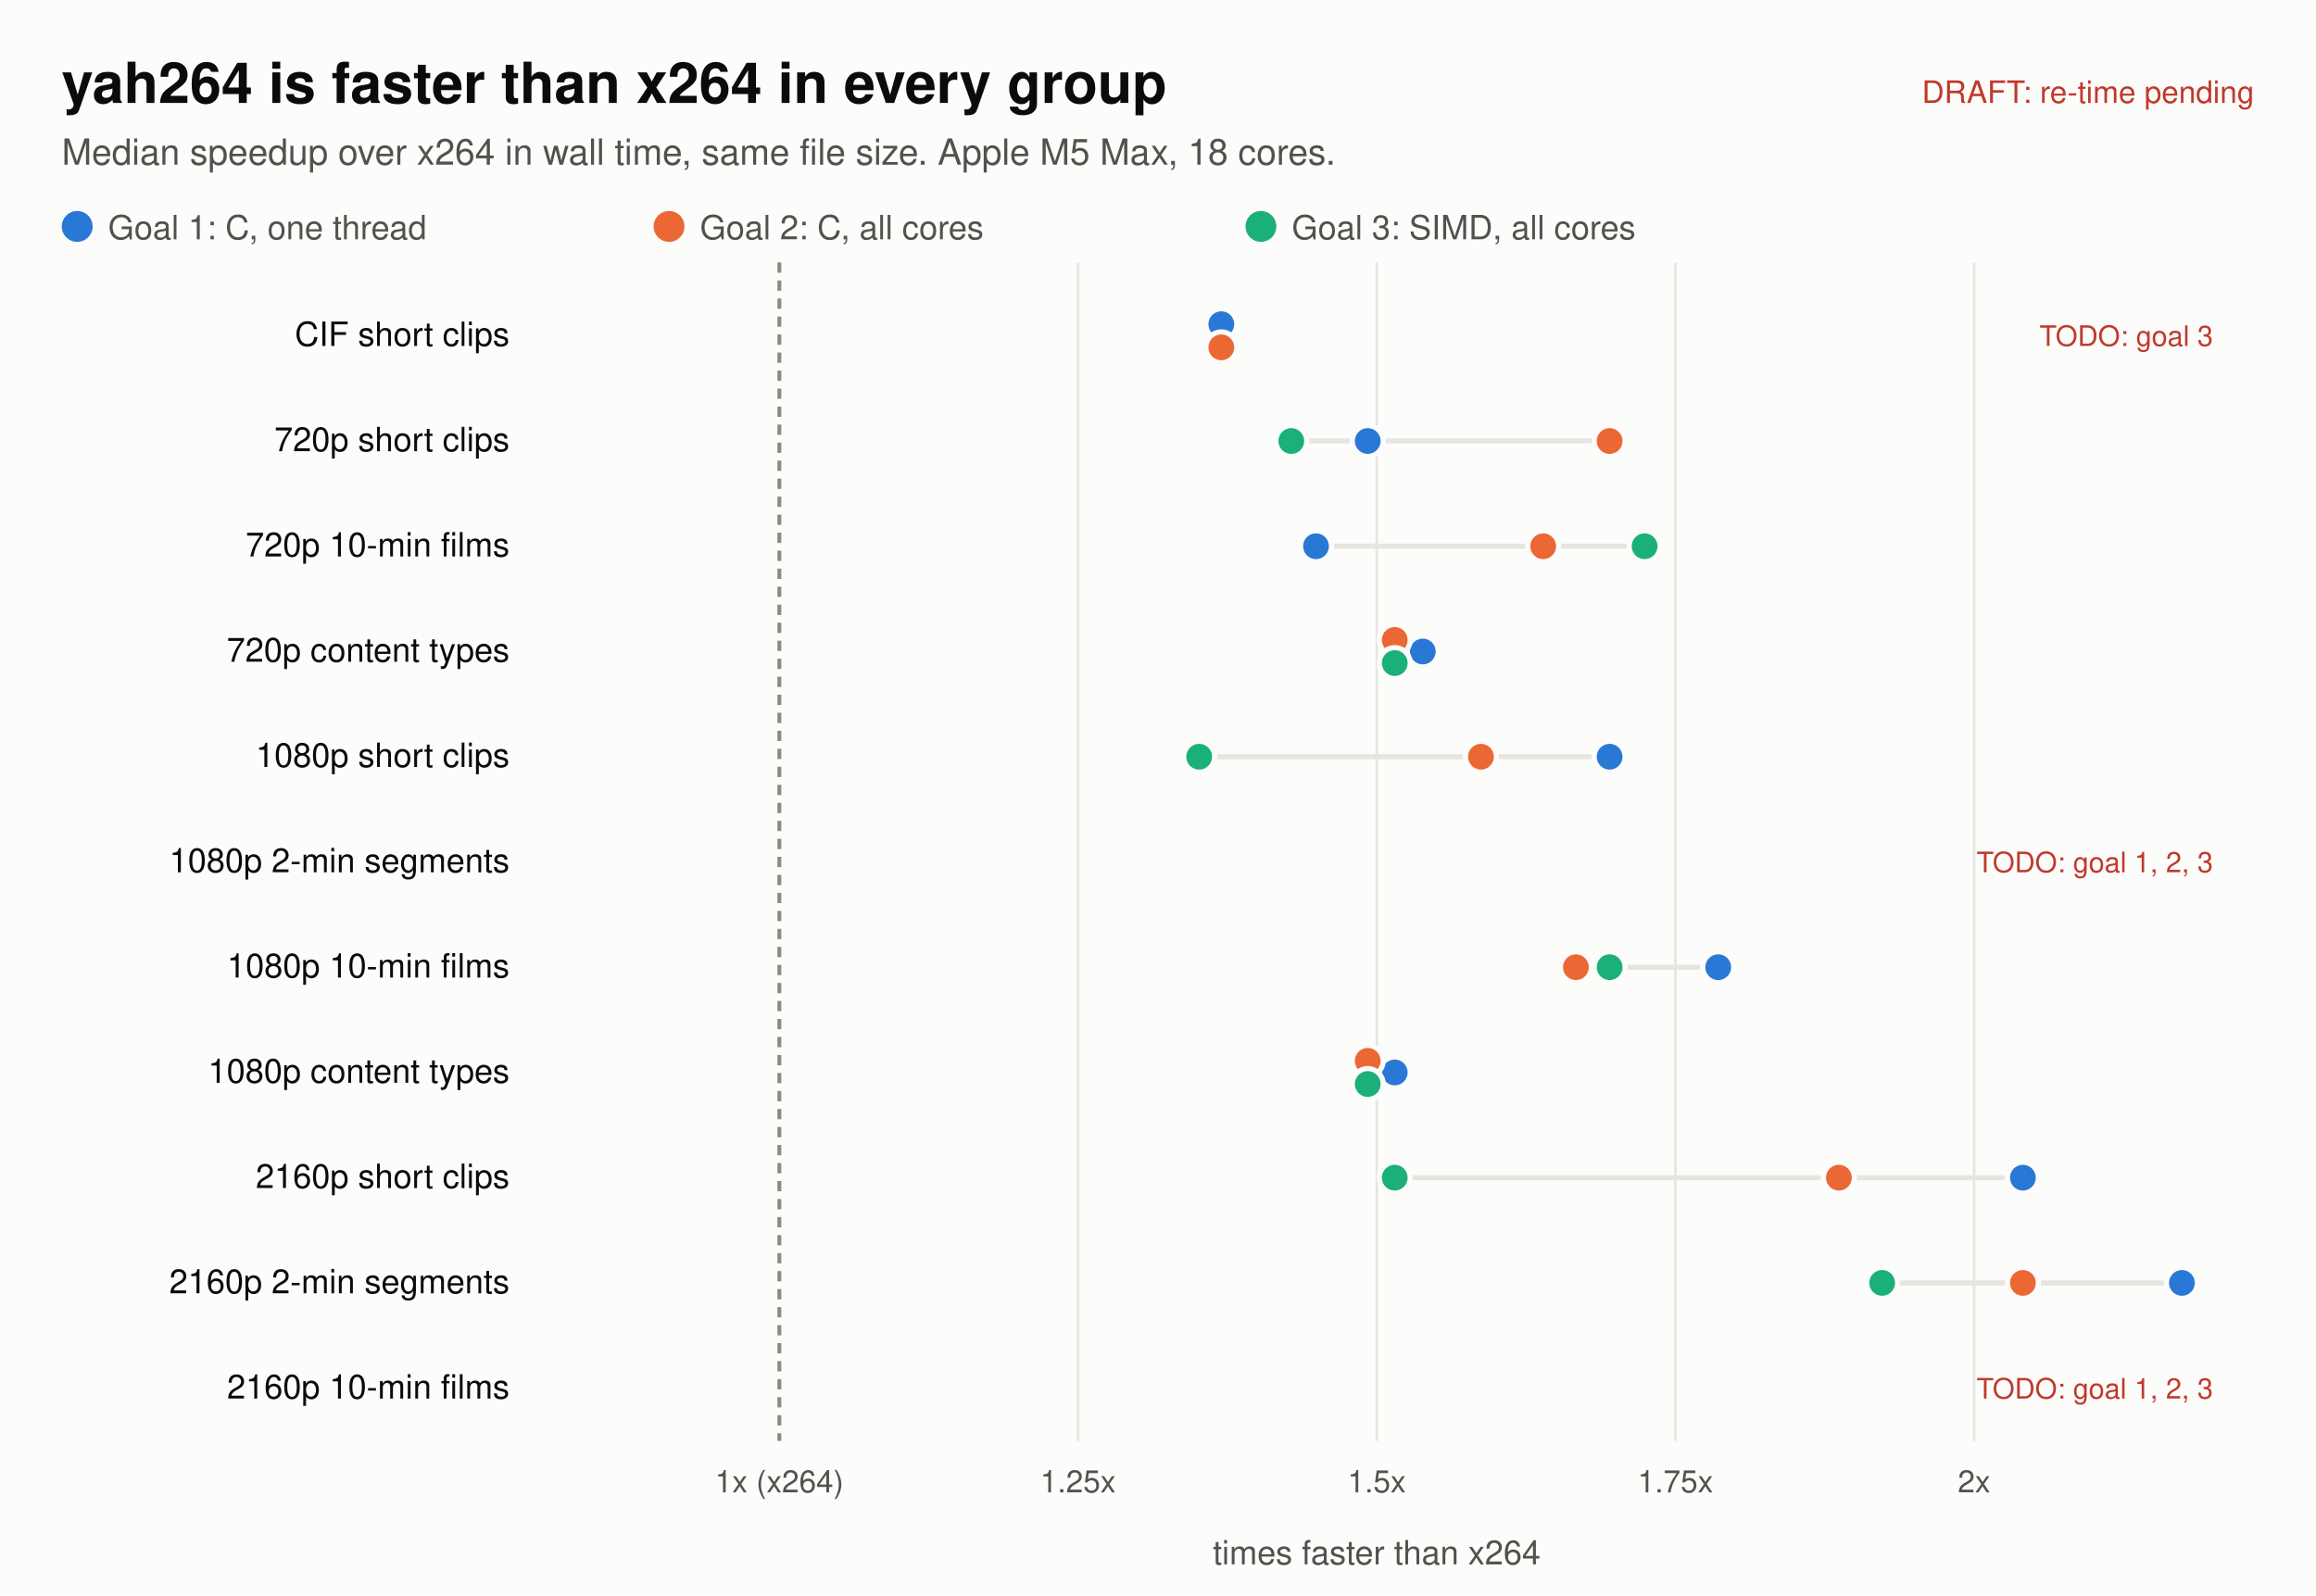
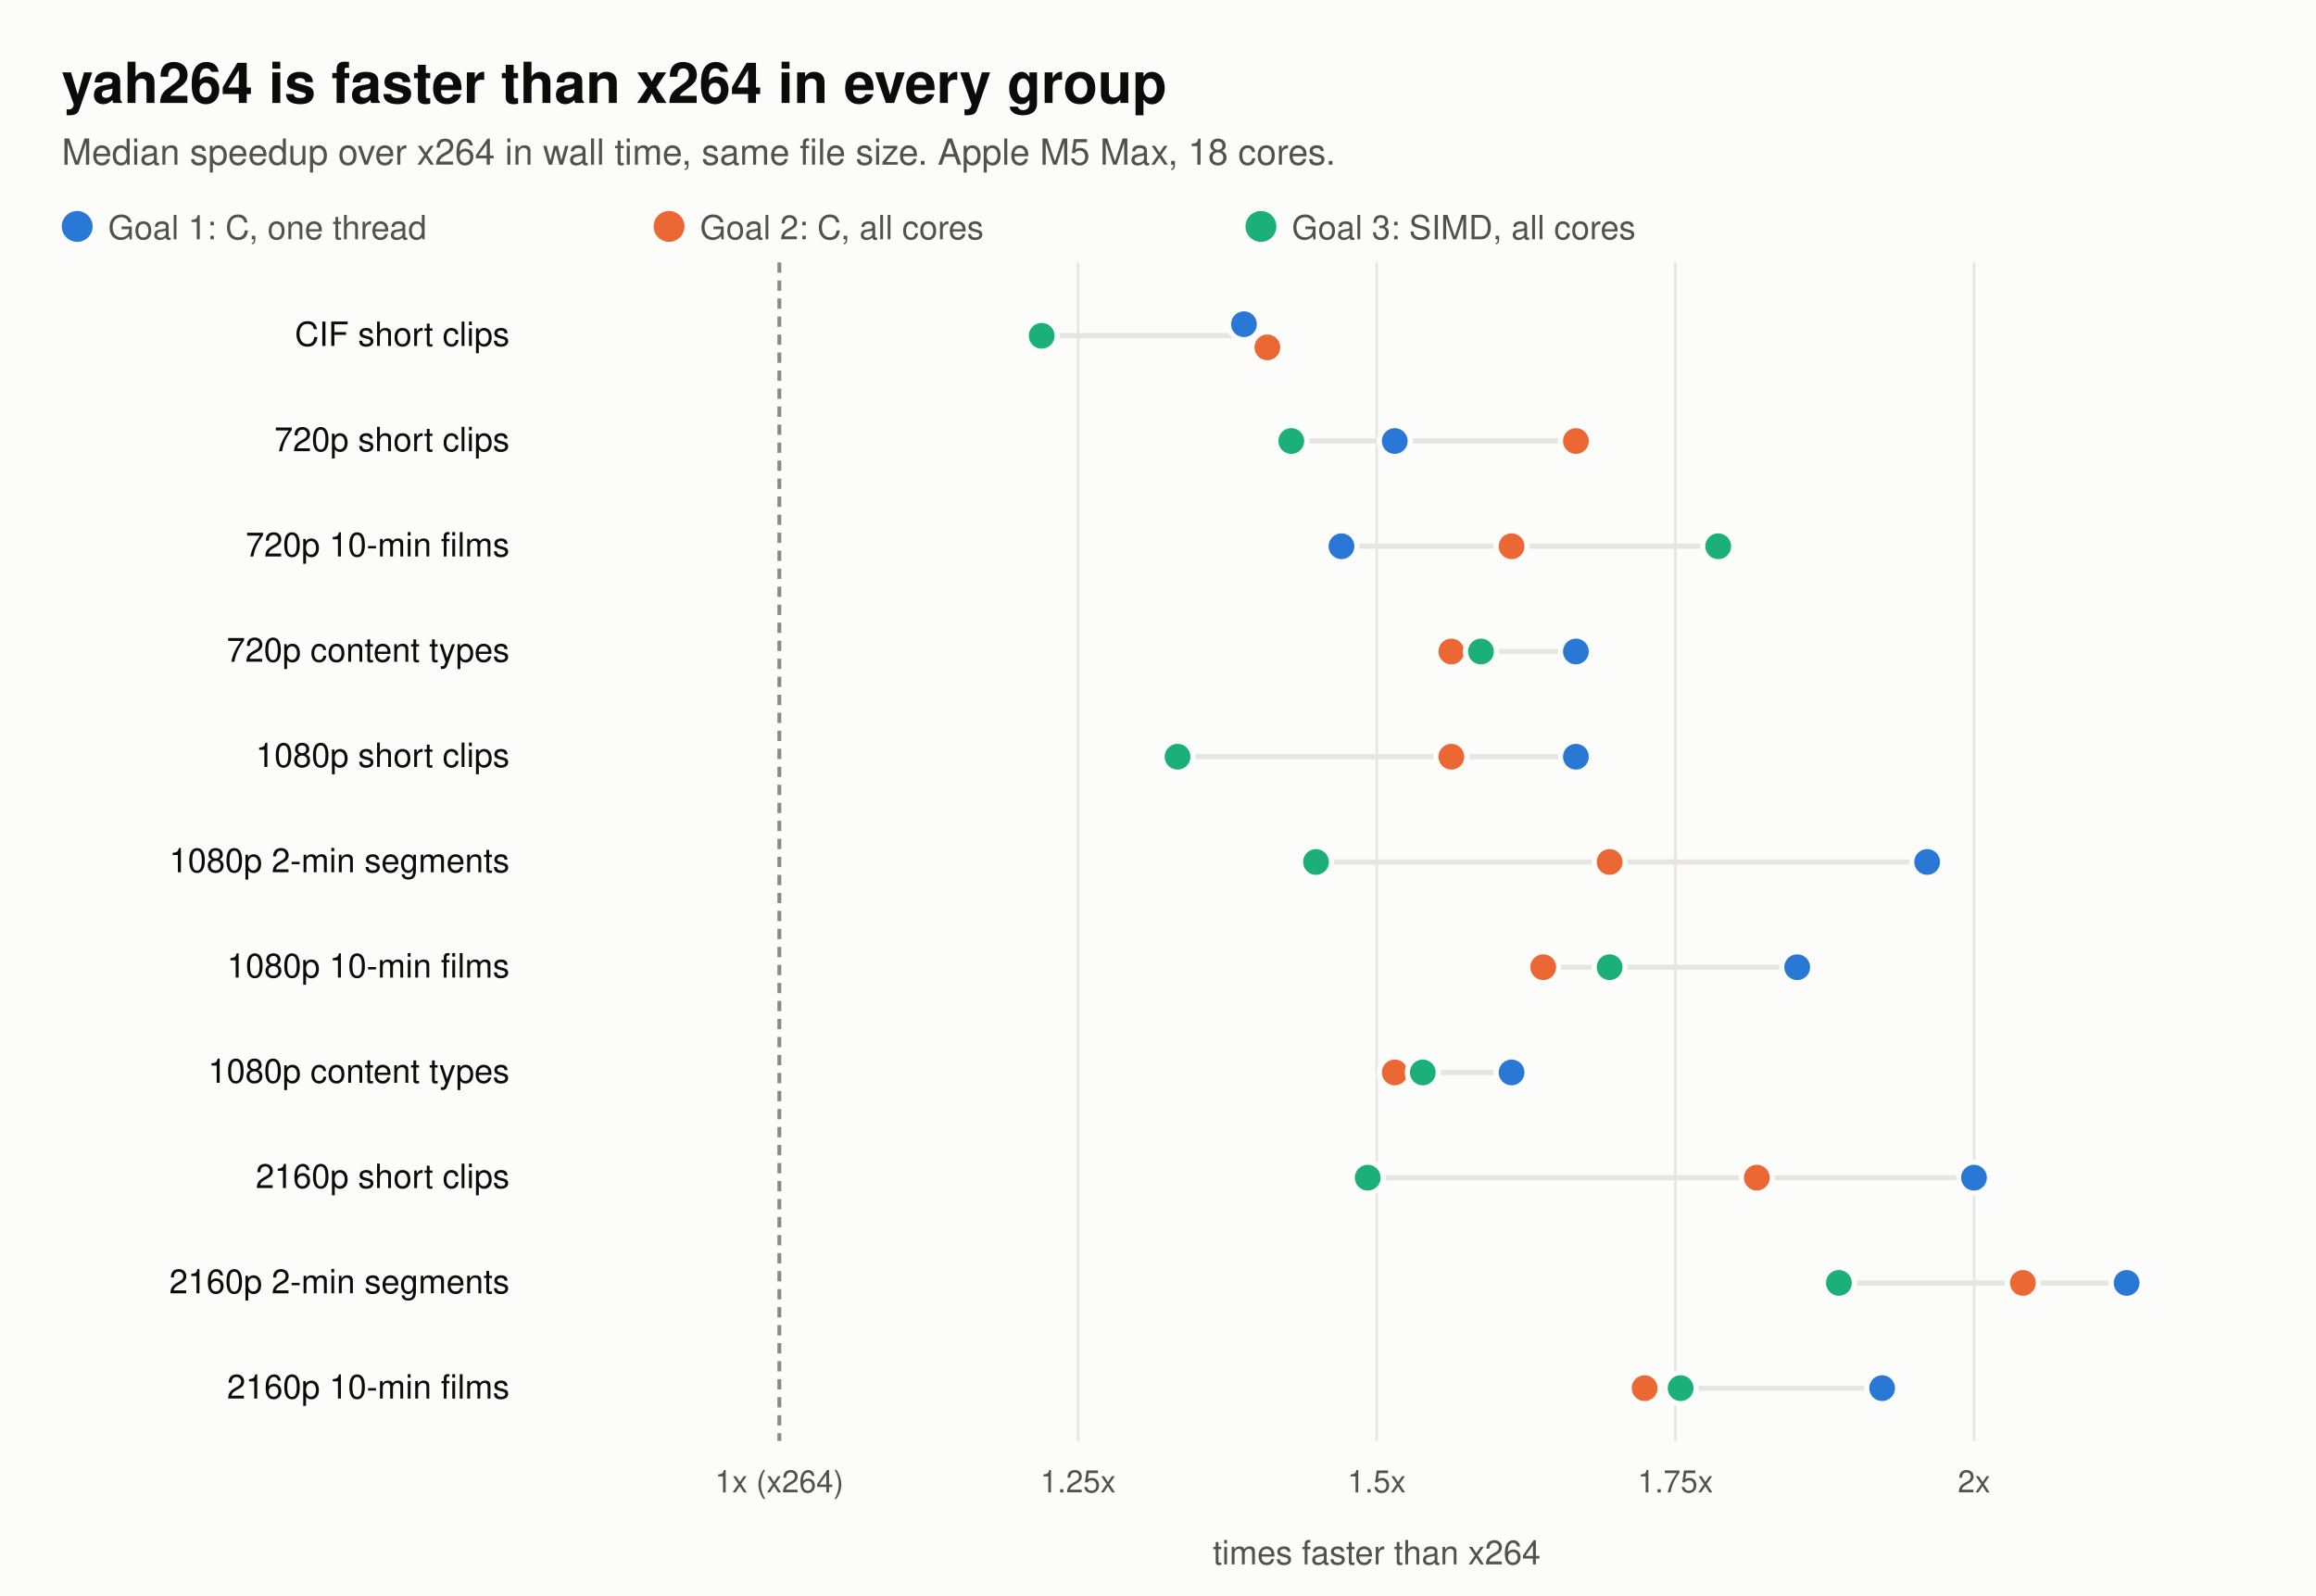
<svg xmlns="http://www.w3.org/2000/svg" width="900" height="620" viewBox="0 0 900 620">
  <rect width="100%" height="100%" fill="#fcfcfb" />
  <text x="24" y="40" font-family="-apple-system,Helvetica,Arial,sans-serif" font-size="22" fill="#0b0b0b" text-anchor="start" font-weight="600">yah264 is faster than x264 in every group</text>
  <text x="24" y="64" font-family="-apple-system,Helvetica,Arial,sans-serif" font-size="14" fill="#52514e" text-anchor="start" font-weight="normal">Median speedup over x264 in wall time, same file size. Apple M5 Max, 18 cores.</text>
-   <text x="876" y="40" font-family="-apple-system,Helvetica,Arial,sans-serif" font-size="12" fill="#c0392b" text-anchor="end" font-weight="normal">DRAFT: re-time pending</text>
  <circle cx="30" cy="88" r="6" fill="#2a78d6" />
  <text x="42" y="93" font-family="-apple-system,Helvetica,Arial,sans-serif" font-size="13" fill="#52514e" text-anchor="start" font-weight="normal">Goal 1: C, one thread</text>
  <circle cx="260" cy="88" r="6" fill="#eb6834" />
  <text x="272" y="93" font-family="-apple-system,Helvetica,Arial,sans-serif" font-size="13" fill="#52514e" text-anchor="start" font-weight="normal">Goal 2: C, all cores</text>
  <circle cx="490" cy="88" r="6" fill="#1baf7a" />
  <text x="502" y="93" font-family="-apple-system,Helvetica,Arial,sans-serif" font-size="13" fill="#52514e" text-anchor="start" font-weight="normal">Goal 3: SIMD, all cores</text>
  <line x1="302.857" y1="102" x2="302.857" y2="560" stroke="#8a8984" stroke-width="1.5" stroke-dasharray="4 3" />
  <text x="302.857" y="580" font-family="-apple-system,Helvetica,Arial,sans-serif" font-size="12" fill="#52514e" text-anchor="middle" font-weight="normal">1x (x264)</text>
  <line x1="418.929" y1="102" x2="418.929" y2="560" stroke="#e6e5e1" stroke-width="1" />
  <text x="418.929" y="580" font-family="-apple-system,Helvetica,Arial,sans-serif" font-size="12" fill="#52514e" text-anchor="middle" font-weight="normal">1.25x</text>
  <line x1="535.0" y1="102" x2="535.0" y2="560" stroke="#e6e5e1" stroke-width="1" />
  <text x="535.0" y="580" font-family="-apple-system,Helvetica,Arial,sans-serif" font-size="12" fill="#52514e" text-anchor="middle" font-weight="normal">1.5x</text>
  <line x1="651.071" y1="102" x2="651.071" y2="560" stroke="#e6e5e1" stroke-width="1" />
  <text x="651.071" y="580" font-family="-apple-system,Helvetica,Arial,sans-serif" font-size="12" fill="#52514e" text-anchor="middle" font-weight="normal">1.75x</text>
  <line x1="767.143" y1="102" x2="767.143" y2="560" stroke="#e6e5e1" stroke-width="1" />
  <text x="767.143" y="580" font-family="-apple-system,Helvetica,Arial,sans-serif" font-size="12" fill="#52514e" text-anchor="middle" font-weight="normal">2x</text>
  <text x="535.0" y="608" font-family="-apple-system,Helvetica,Arial,sans-serif" font-size="13" fill="#52514e" text-anchor="middle" font-weight="normal">times faster than x264</text>
  <text x="198" y="134.455" font-family="-apple-system,Helvetica,Arial,sans-serif" font-size="13" fill="#0b0b0b" text-anchor="end" font-weight="normal">CIF short clips</text>
-   <line x1="474.579" y1="130.455" x2="474.579" y2="130.455" stroke="#e6e5e1" stroke-width="2" />
-   <circle cx="474.6" cy="126.0" r="6" fill="#2a78d6" stroke="#fcfcfb" stroke-width="2" />
-   <circle cx="474.6" cy="135.0" r="6" fill="#eb6834" stroke="#fcfcfb" stroke-width="2" />
-   <text x="860" y="134.455" font-family="-apple-system,Helvetica,Arial,sans-serif" font-size="11" fill="#c0392b" text-anchor="end" font-weight="normal">TODO: goal 3</text>
+   <line x1="404.774" y1="130.455" x2="492.495" y2="130.455" stroke="#e6e5e1" stroke-width="2" />
+   <circle cx="483.4" cy="126.0" r="6" fill="#2a78d6" stroke="#fcfcfb" stroke-width="2" />
+   <circle cx="492.5" cy="135.0" r="6" fill="#eb6834" stroke="#fcfcfb" stroke-width="2" />
+   <circle cx="404.8" cy="130.5" r="6" fill="#1baf7a" stroke="#fcfcfb" stroke-width="2" />
  <text x="198" y="175.364" font-family="-apple-system,Helvetica,Arial,sans-serif" font-size="13" fill="#0b0b0b" text-anchor="end" font-weight="normal">720p short clips</text>
-   <line x1="501.837" y1="171.364" x2="625.496" y2="171.364" stroke="#e6e5e1" stroke-width="2" />
-   <circle cx="531.5" cy="171.4" r="6" fill="#2a78d6" stroke="#fcfcfb" stroke-width="2" />
-   <circle cx="625.5" cy="171.4" r="6" fill="#eb6834" stroke="#fcfcfb" stroke-width="2" />
+   <line x1="501.837" y1="171.364" x2="612.381" y2="171.364" stroke="#e6e5e1" stroke-width="2" />
+   <circle cx="542.0" cy="171.4" r="6" fill="#2a78d6" stroke="#fcfcfb" stroke-width="2" />
+   <circle cx="612.4" cy="171.4" r="6" fill="#eb6834" stroke="#fcfcfb" stroke-width="2" />
  <circle cx="501.8" cy="171.4" r="6" fill="#1baf7a" stroke="#fcfcfb" stroke-width="2" />
  <text x="198" y="216.273" font-family="-apple-system,Helvetica,Arial,sans-serif" font-size="13" fill="#0b0b0b" text-anchor="end" font-weight="normal">720p 10-min films</text>
-   <line x1="511.449" y1="212.273" x2="639.064" y2="212.273" stroke="#e6e5e1" stroke-width="2" />
-   <circle cx="511.4" cy="212.3" r="6" fill="#2a78d6" stroke="#fcfcfb" stroke-width="2" />
-   <circle cx="599.7" cy="212.3" r="6" fill="#eb6834" stroke="#fcfcfb" stroke-width="2" />
-   <circle cx="639.1" cy="212.3" r="6" fill="#1baf7a" stroke="#fcfcfb" stroke-width="2" />
+   <line x1="521.345" y1="212.273" x2="667.653" y2="212.273" stroke="#e6e5e1" stroke-width="2" />
+   <circle cx="521.3" cy="212.3" r="6" fill="#2a78d6" stroke="#fcfcfb" stroke-width="2" />
+   <circle cx="587.4" cy="212.3" r="6" fill="#eb6834" stroke="#fcfcfb" stroke-width="2" />
+   <circle cx="667.7" cy="212.3" r="6" fill="#1baf7a" stroke="#fcfcfb" stroke-width="2" />
  <text x="198" y="257.182" font-family="-apple-system,Helvetica,Arial,sans-serif" font-size="13" fill="#0b0b0b" text-anchor="end" font-weight="normal">720p content types</text>
-   <line x1="542.035" y1="253.182" x2="552.857" y2="253.182" stroke="#e6e5e1" stroke-width="2" />
-   <circle cx="552.9" cy="253.2" r="6" fill="#2a78d6" stroke="#fcfcfb" stroke-width="2" />
-   <circle cx="542.0" cy="248.7" r="6" fill="#eb6834" stroke="#fcfcfb" stroke-width="2" />
-   <circle cx="542.0" cy="257.7" r="6" fill="#1baf7a" stroke="#fcfcfb" stroke-width="2" />
+   <line x1="564.018" y1="253.182" x2="612.381" y2="253.182" stroke="#e6e5e1" stroke-width="2" />
+   <circle cx="612.4" cy="253.2" r="6" fill="#2a78d6" stroke="#fcfcfb" stroke-width="2" />
+   <circle cx="564.0" cy="253.2" r="6" fill="#eb6834" stroke="#fcfcfb" stroke-width="2" />
+   <circle cx="575.5" cy="253.2" r="6" fill="#1baf7a" stroke="#fcfcfb" stroke-width="2" />
  <text x="198" y="298.091" font-family="-apple-system,Helvetica,Arial,sans-serif" font-size="13" fill="#0b0b0b" text-anchor="end" font-weight="normal">1080p short clips</text>
-   <line x1="465.985" y1="294.091" x2="625.496" y2="294.091" stroke="#e6e5e1" stroke-width="2" />
-   <circle cx="625.5" cy="294.1" r="6" fill="#2a78d6" stroke="#fcfcfb" stroke-width="2" />
-   <circle cx="575.5" cy="294.1" r="6" fill="#eb6834" stroke="#fcfcfb" stroke-width="2" />
-   <circle cx="466.0" cy="294.1" r="6" fill="#1baf7a" stroke="#fcfcfb" stroke-width="2" />
+   <line x1="457.619" y1="294.091" x2="612.381" y2="294.091" stroke="#e6e5e1" stroke-width="2" />
+   <circle cx="612.4" cy="294.1" r="6" fill="#2a78d6" stroke="#fcfcfb" stroke-width="2" />
+   <circle cx="564.0" cy="294.1" r="6" fill="#eb6834" stroke="#fcfcfb" stroke-width="2" />
+   <circle cx="457.6" cy="294.1" r="6" fill="#1baf7a" stroke="#fcfcfb" stroke-width="2" />
  <text x="198" y="339.0" font-family="-apple-system,Helvetica,Arial,sans-serif" font-size="13" fill="#0b0b0b" text-anchor="end" font-weight="normal">1080p 2-min segments</text>
-   <text x="860" y="339.0" font-family="-apple-system,Helvetica,Arial,sans-serif" font-size="11" fill="#c0392b" text-anchor="end" font-weight="normal">TODO: goal 1, 2, 3</text>
+   <line x1="511.449" y1="335.0" x2="748.936" y2="335.0" stroke="#e6e5e1" stroke-width="2" />
+   <circle cx="748.9" cy="335.0" r="6" fill="#2a78d6" stroke="#fcfcfb" stroke-width="2" />
+   <circle cx="625.5" cy="335.0" r="6" fill="#eb6834" stroke="#fcfcfb" stroke-width="2" />
+   <circle cx="511.4" cy="335.0" r="6" fill="#1baf7a" stroke="#fcfcfb" stroke-width="2" />
  <text x="198" y="379.909" font-family="-apple-system,Helvetica,Arial,sans-serif" font-size="13" fill="#0b0b0b" text-anchor="end" font-weight="normal">1080p 10-min films</text>
-   <line x1="612.381" y1="375.909" x2="667.653" y2="375.909" stroke="#e6e5e1" stroke-width="2" />
-   <circle cx="667.7" cy="375.9" r="6" fill="#2a78d6" stroke="#fcfcfb" stroke-width="2" />
-   <circle cx="612.4" cy="375.9" r="6" fill="#eb6834" stroke="#fcfcfb" stroke-width="2" />
+   <line x1="599.696" y1="375.909" x2="698.36" y2="375.909" stroke="#e6e5e1" stroke-width="2" />
+   <circle cx="698.4" cy="375.9" r="6" fill="#2a78d6" stroke="#fcfcfb" stroke-width="2" />
+   <circle cx="599.7" cy="375.9" r="6" fill="#eb6834" stroke="#fcfcfb" stroke-width="2" />
  <circle cx="625.5" cy="375.9" r="6" fill="#1baf7a" stroke="#fcfcfb" stroke-width="2" />
  <text x="198" y="420.818" font-family="-apple-system,Helvetica,Arial,sans-serif" font-size="13" fill="#0b0b0b" text-anchor="end" font-weight="normal">1080p content types</text>
-   <line x1="531.535" y1="416.818" x2="542.035" y2="416.818" stroke="#e6e5e1" stroke-width="2" />
-   <circle cx="542.0" cy="416.8" r="6" fill="#2a78d6" stroke="#fcfcfb" stroke-width="2" />
-   <circle cx="531.5" cy="412.3" r="6" fill="#eb6834" stroke="#fcfcfb" stroke-width="2" />
-   <circle cx="531.5" cy="421.3" r="6" fill="#1baf7a" stroke="#fcfcfb" stroke-width="2" />
+   <line x1="542.035" y1="416.818" x2="587.419" y2="416.818" stroke="#e6e5e1" stroke-width="2" />
+   <circle cx="587.4" cy="416.8" r="6" fill="#2a78d6" stroke="#fcfcfb" stroke-width="2" />
+   <circle cx="542.0" cy="416.8" r="6" fill="#eb6834" stroke="#fcfcfb" stroke-width="2" />
+   <circle cx="552.9" cy="416.8" r="6" fill="#1baf7a" stroke="#fcfcfb" stroke-width="2" />
  <text x="198" y="461.727" font-family="-apple-system,Helvetica,Arial,sans-serif" font-size="13" fill="#0b0b0b" text-anchor="end" font-weight="normal">2160p short clips</text>
-   <line x1="542.035" y1="457.727" x2="786.093" y2="457.727" stroke="#e6e5e1" stroke-width="2" />
-   <circle cx="786.1" cy="457.7" r="6" fill="#2a78d6" stroke="#fcfcfb" stroke-width="2" />
-   <circle cx="714.6" cy="457.7" r="6" fill="#eb6834" stroke="#fcfcfb" stroke-width="2" />
-   <circle cx="542.0" cy="457.7" r="6" fill="#1baf7a" stroke="#fcfcfb" stroke-width="2" />
+   <line x1="531.535" y1="457.727" x2="767.143" y2="457.727" stroke="#e6e5e1" stroke-width="2" />
+   <circle cx="767.1" cy="457.7" r="6" fill="#2a78d6" stroke="#fcfcfb" stroke-width="2" />
+   <circle cx="682.7" cy="457.7" r="6" fill="#eb6834" stroke="#fcfcfb" stroke-width="2" />
+   <circle cx="531.5" cy="457.7" r="6" fill="#1baf7a" stroke="#fcfcfb" stroke-width="2" />
  <text x="198" y="502.636" font-family="-apple-system,Helvetica,Arial,sans-serif" font-size="13" fill="#0b0b0b" text-anchor="end" font-weight="normal">2160p 2-min segments</text>
-   <line x1="731.429" y1="498.636" x2="847.888" y2="498.636" stroke="#e6e5e1" stroke-width="2" />
-   <circle cx="847.9" cy="498.6" r="6" fill="#2a78d6" stroke="#fcfcfb" stroke-width="2" />
+   <line x1="714.582" y1="498.636" x2="826.413" y2="498.636" stroke="#e6e5e1" stroke-width="2" />
+   <circle cx="826.4" cy="498.6" r="6" fill="#2a78d6" stroke="#fcfcfb" stroke-width="2" />
  <circle cx="786.1" cy="498.6" r="6" fill="#eb6834" stroke="#fcfcfb" stroke-width="2" />
-   <circle cx="731.4" cy="498.6" r="6" fill="#1baf7a" stroke="#fcfcfb" stroke-width="2" />
+   <circle cx="714.6" cy="498.6" r="6" fill="#1baf7a" stroke="#fcfcfb" stroke-width="2" />
  <text x="198" y="543.545" font-family="-apple-system,Helvetica,Arial,sans-serif" font-size="13" fill="#0b0b0b" text-anchor="end" font-weight="normal">2160p 10-min films</text>
-   <text x="860" y="543.545" font-family="-apple-system,Helvetica,Arial,sans-serif" font-size="11" fill="#c0392b" text-anchor="end" font-weight="normal">TODO: goal 1, 2, 3</text>
+   <line x1="639.064" y1="539.545" x2="731.429" y2="539.545" stroke="#e6e5e1" stroke-width="2" />
+   <circle cx="731.4" cy="539.5" r="6" fill="#2a78d6" stroke="#fcfcfb" stroke-width="2" />
+   <circle cx="639.1" cy="539.5" r="6" fill="#eb6834" stroke="#fcfcfb" stroke-width="2" />
+   <circle cx="653.1" cy="539.5" r="6" fill="#1baf7a" stroke="#fcfcfb" stroke-width="2" />
</svg>
